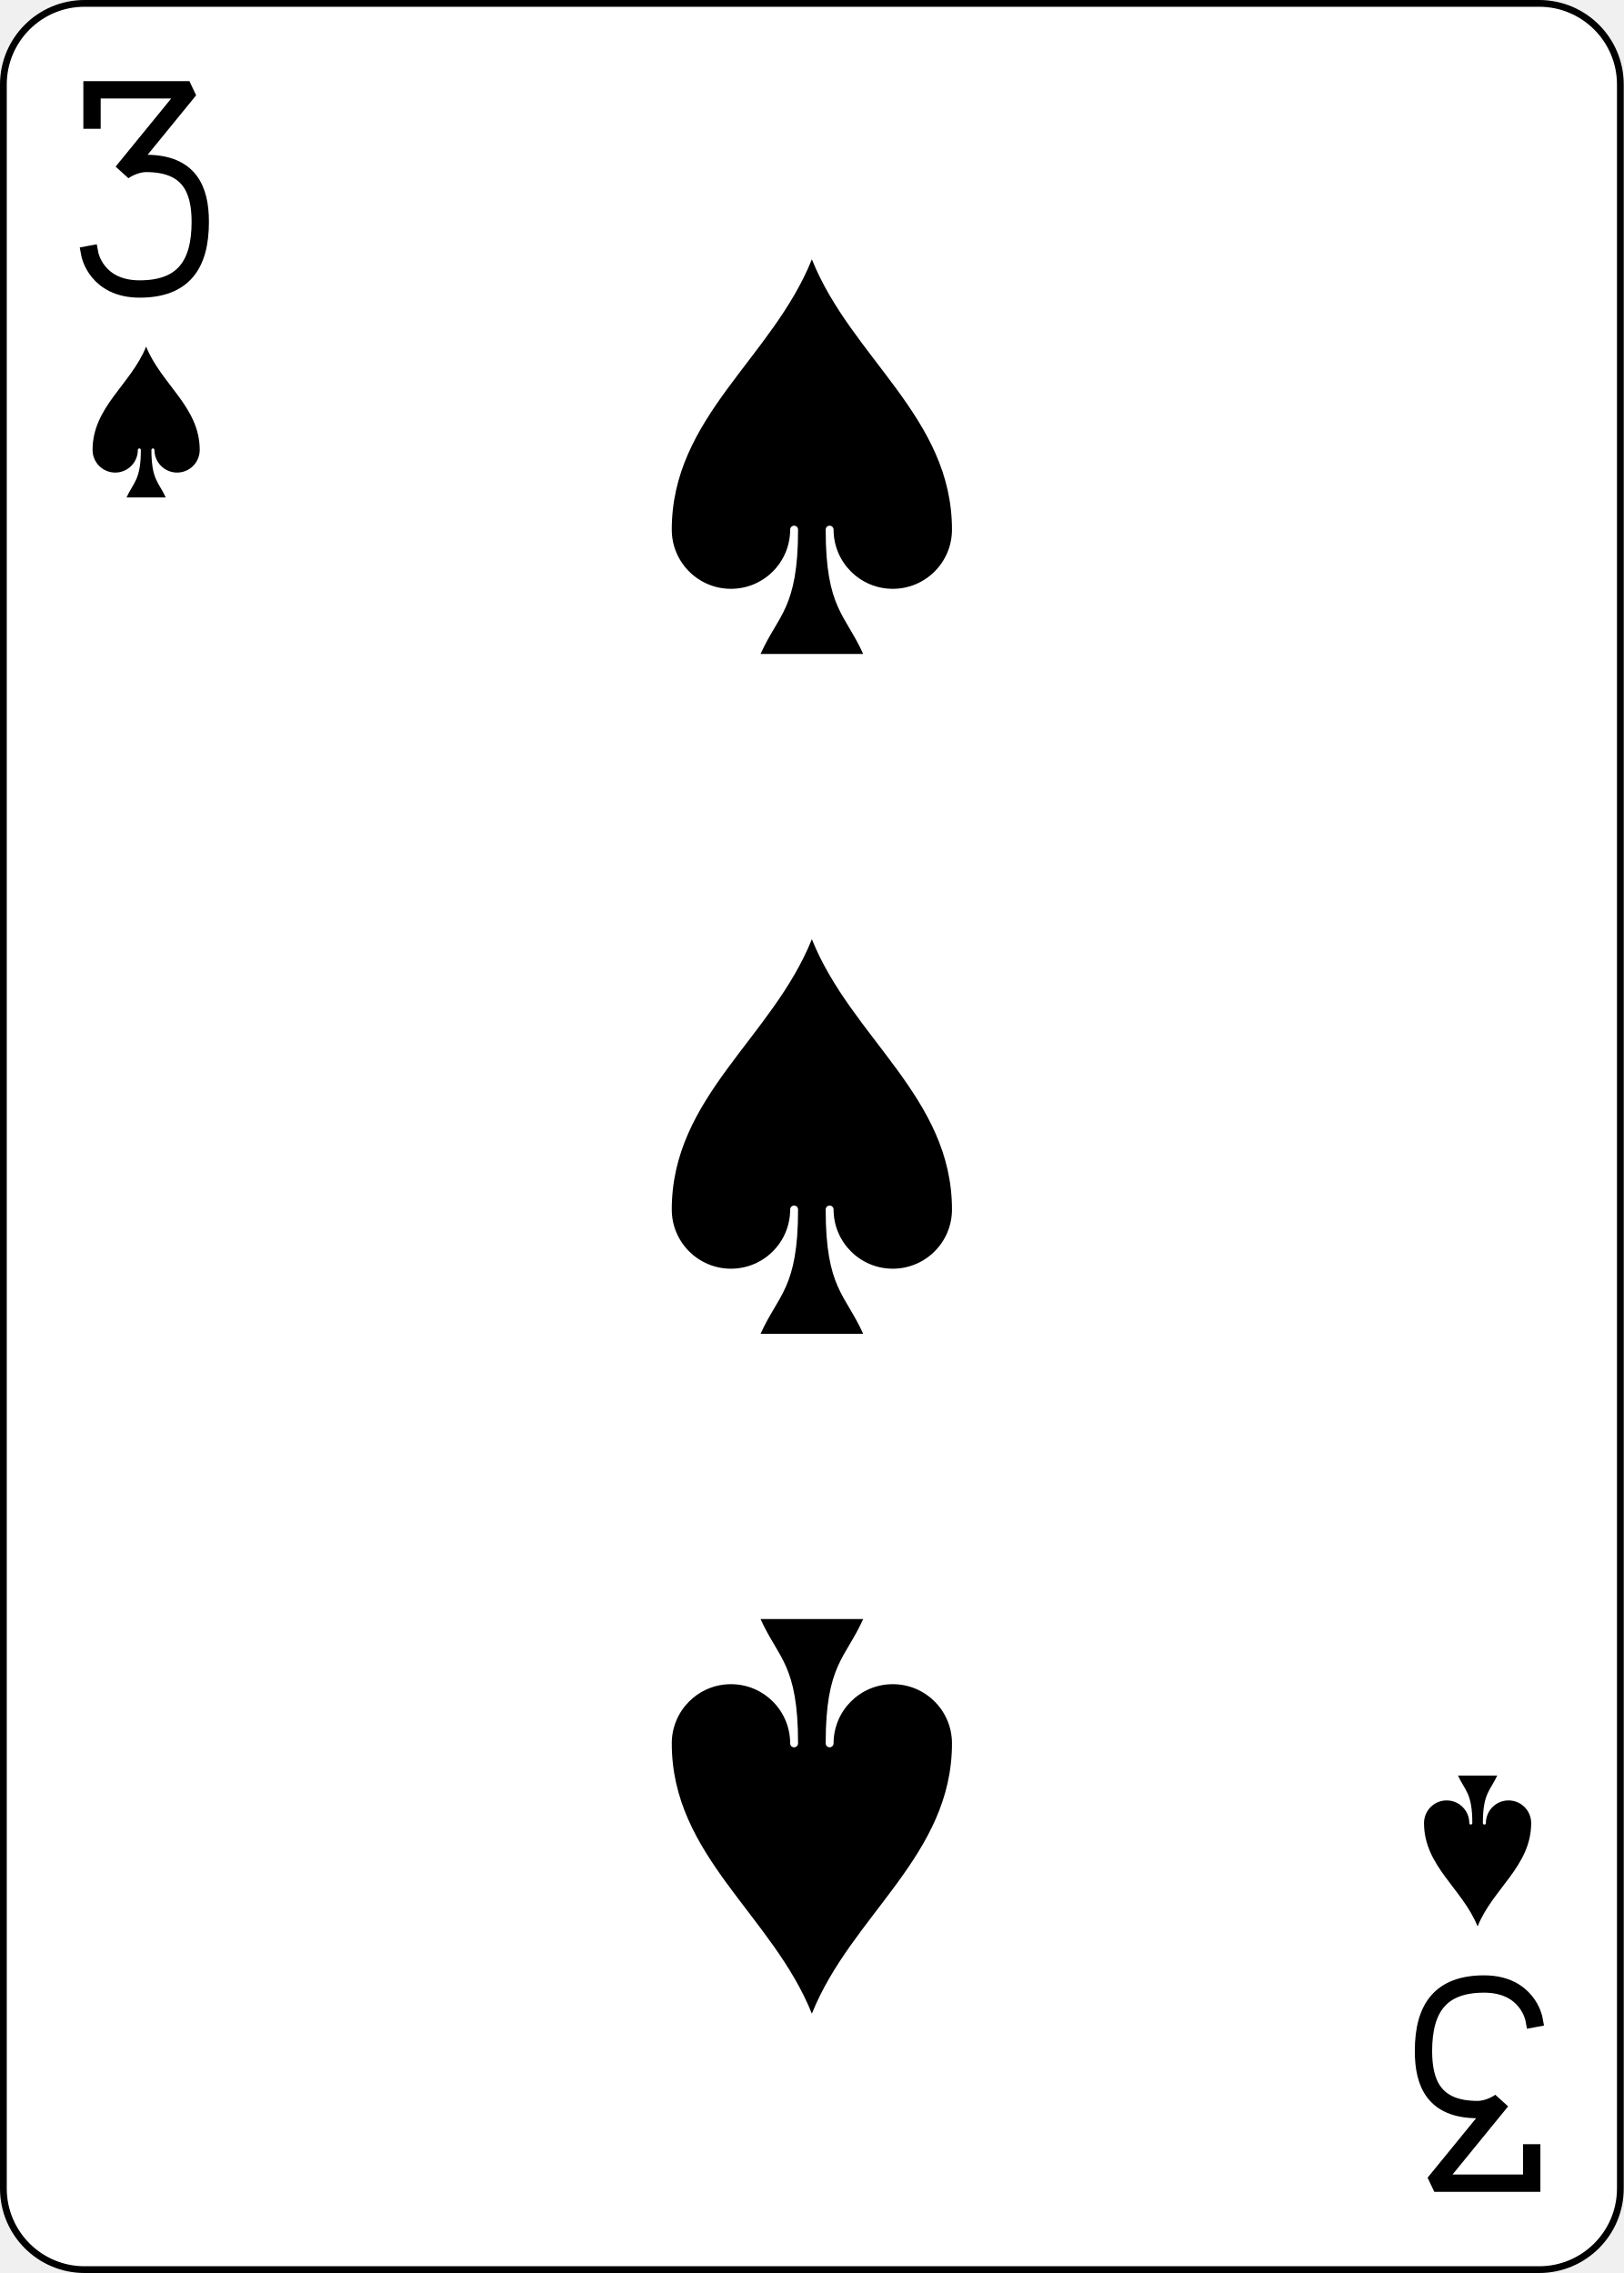
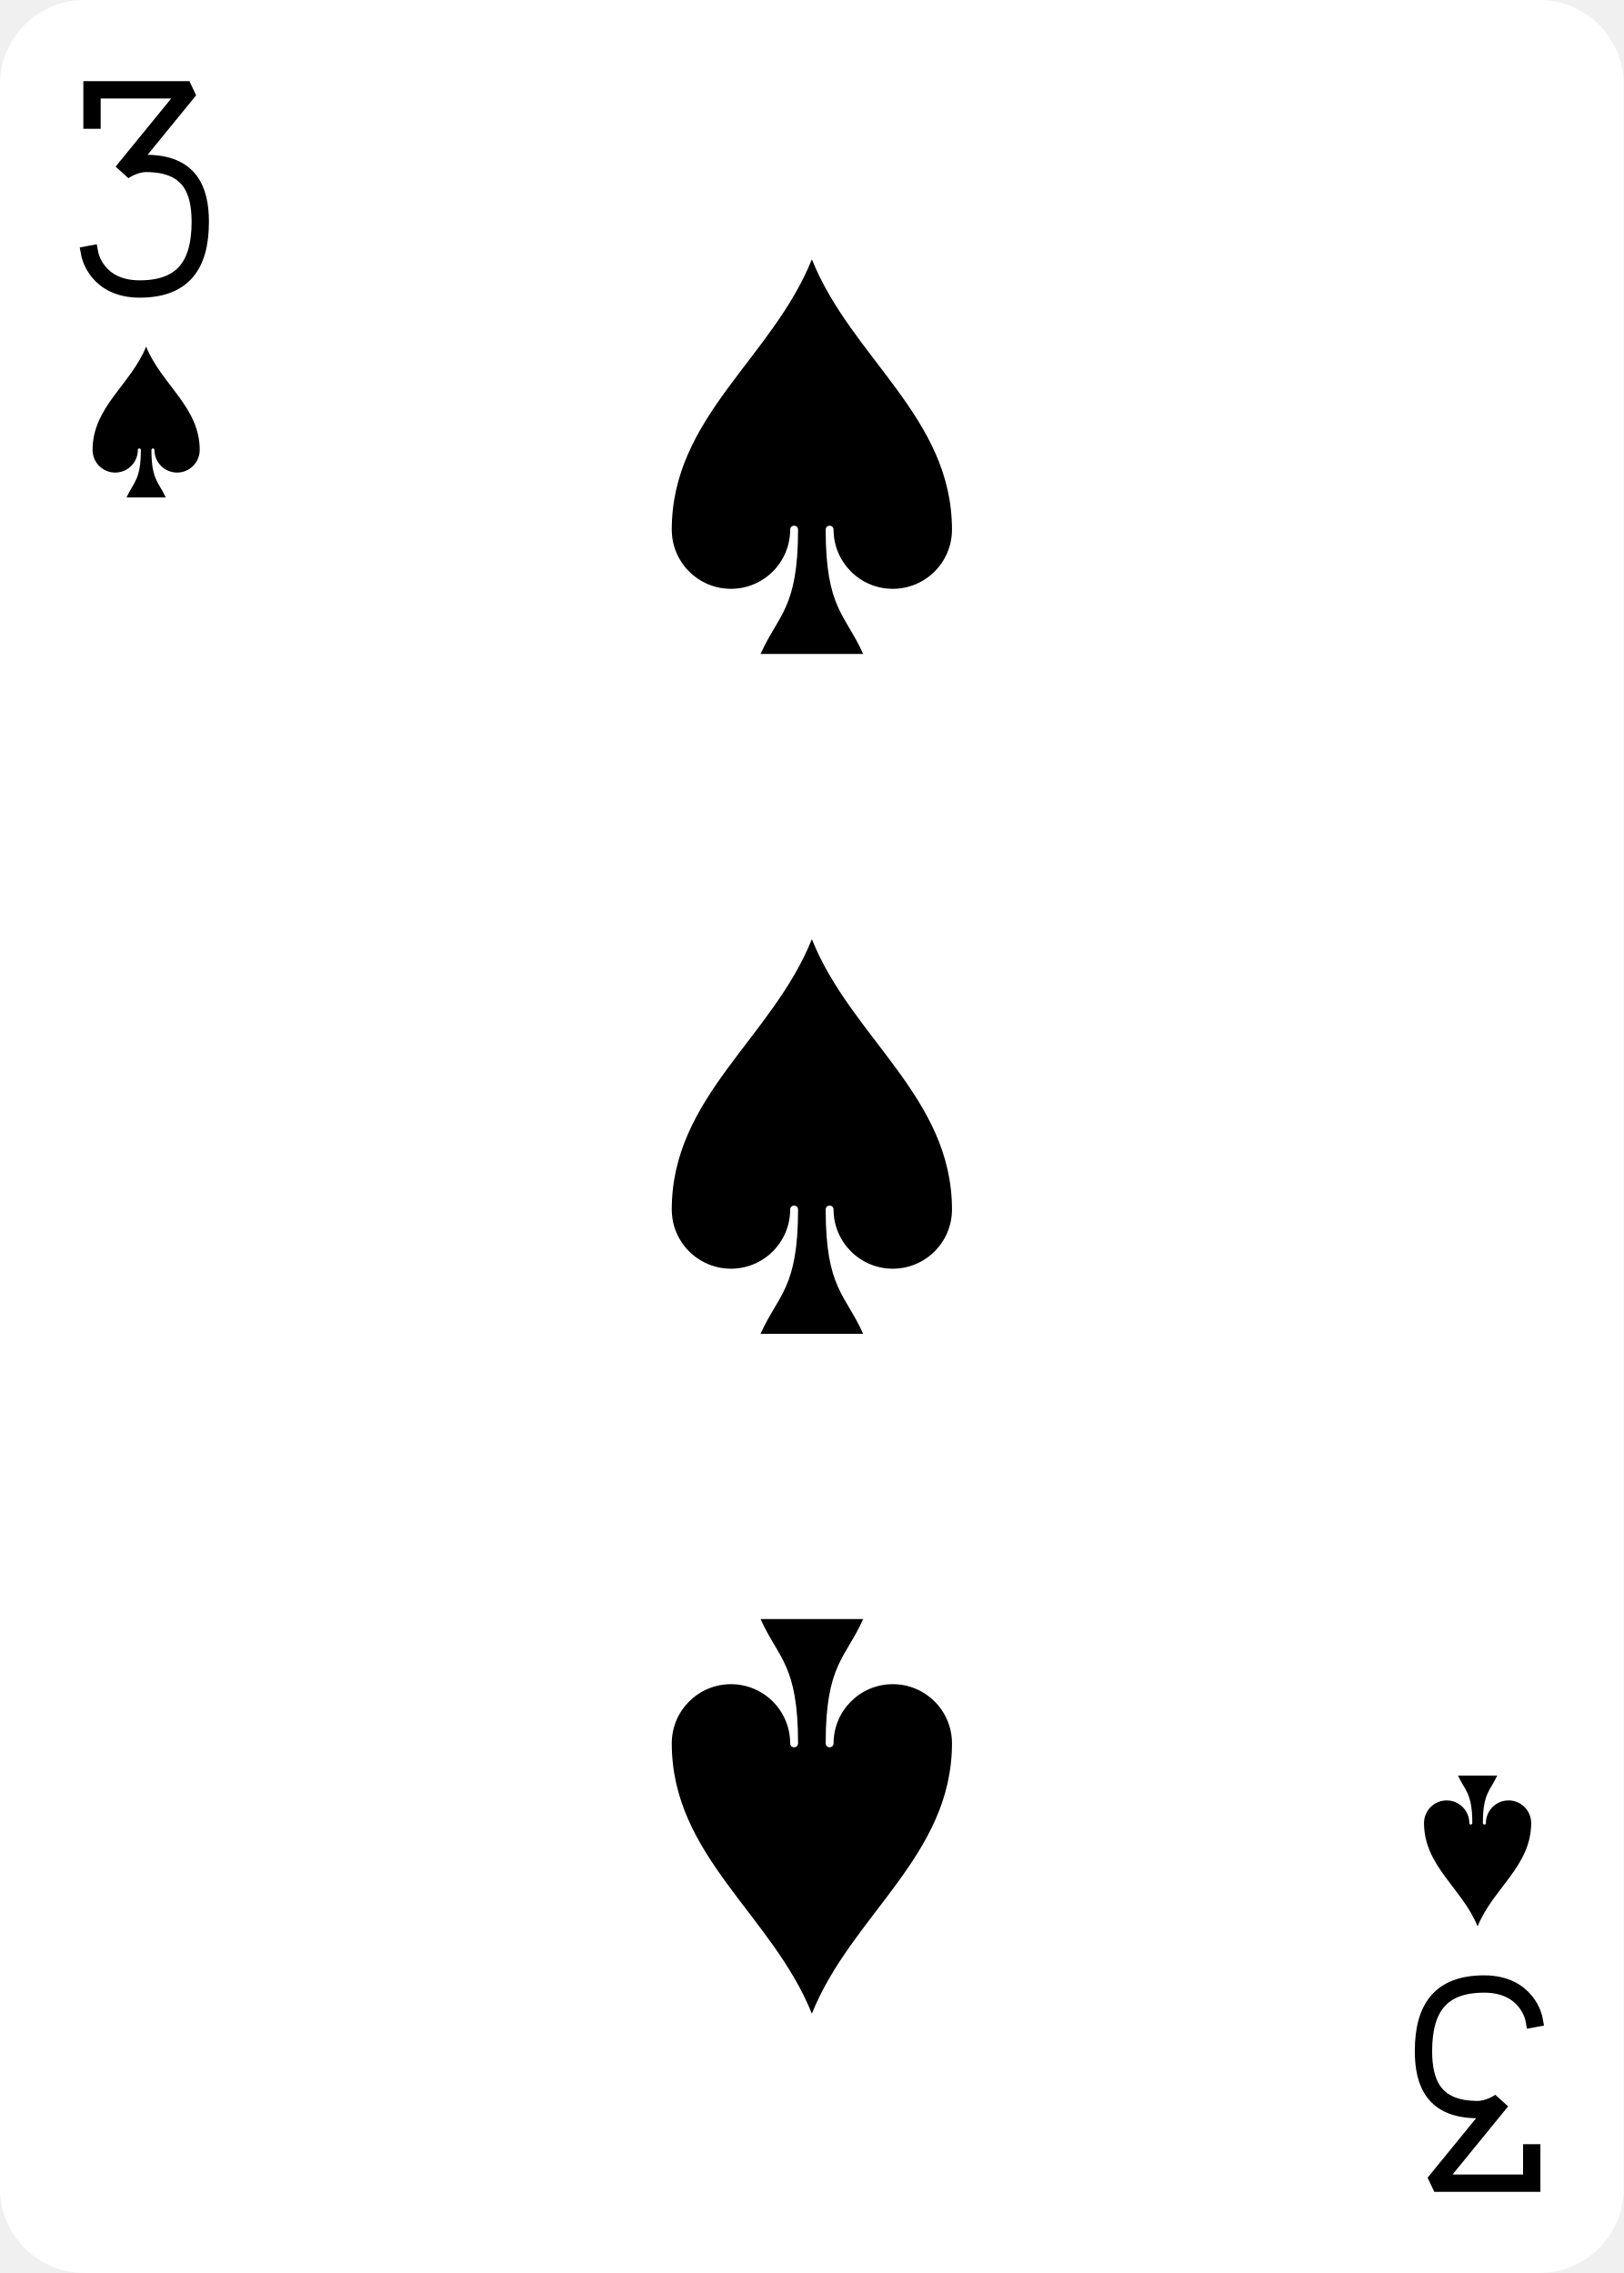
<svg xmlns="http://www.w3.org/2000/svg" xmlns:xlink="http://www.w3.org/1999/xlink" class="card" face="3S" height="13.125in" preserveAspectRatio="none" viewBox="-120 -168 240 336" width="9.375in">
  <style>
    /* CSS pour centrer le SVG dans l'écran */
    svg {
        position: absolute;
        top: 50%;
        left: 50%;
        transform: translate(-50%, -50%);
    }
    body {
        margin: 0;
        overflow: hidden;
    }
</style>
  <defs>
    <symbol id="SS3" viewBox="-600 -600 1200 1200" preserveAspectRatio="xMinYMid">
      <path d="M0 -500C100 -250 355 -100 355 185A150 150 0 0 1 55 185A10 10 0 0 0 35 185C35 385 85 400 130 500L-130 500C-85 400 -35 385 -35 185A10 10 0 0 0 -55 185A150 150 0 0 1 -355 185C-355 -100 -100 -250 0 -500Z" fill="black" />
    </symbol>
    <symbol id="VS3" viewBox="-500 -500 1000 1000" preserveAspectRatio="xMinYMid">
      <path d="M-250 -320L-250 -460L200 -460L-110 -80C-100 -90 -50 -120 0 -120C200 -120 250 0 250 150C250 350 170 460 -30 460C-230 460 -260 300 -260 300" stroke="black" stroke-width="80" stroke-linecap="square" stroke-miterlimit="1.5" fill="none" />
    </symbol>
  </defs>
-   <rect width="239" height="335" x="-119.5" y="-167.5" rx="12" ry="12" fill="white" stroke="black" />
+   <rect width="239" height="335" x="-119.5" y="-167.5" rx="12" ry="12" fill="white" stroke="white" />
  <use xlink:href="#VS3" height="32" width="32" x="-114.4" y="-156" />
  <use xlink:href="#SS3" height="26.769" width="26.769" x="-111.784" y="-119" />
  <use xlink:href="#SS3" height="70" width="70" x="-35" y="-135.501" />
  <use xlink:href="#SS3" height="70" width="70" x="-35" y="-35" />
  <g transform="rotate(180)">
    <use xlink:href="#VS3" height="32" width="32" x="-114.4" y="-156" />
    <use xlink:href="#SS3" height="26.769" width="26.769" x="-111.784" y="-119" />
    <use xlink:href="#SS3" height="70" width="70" x="-35" y="-135.501" />
  </g>
</svg>
